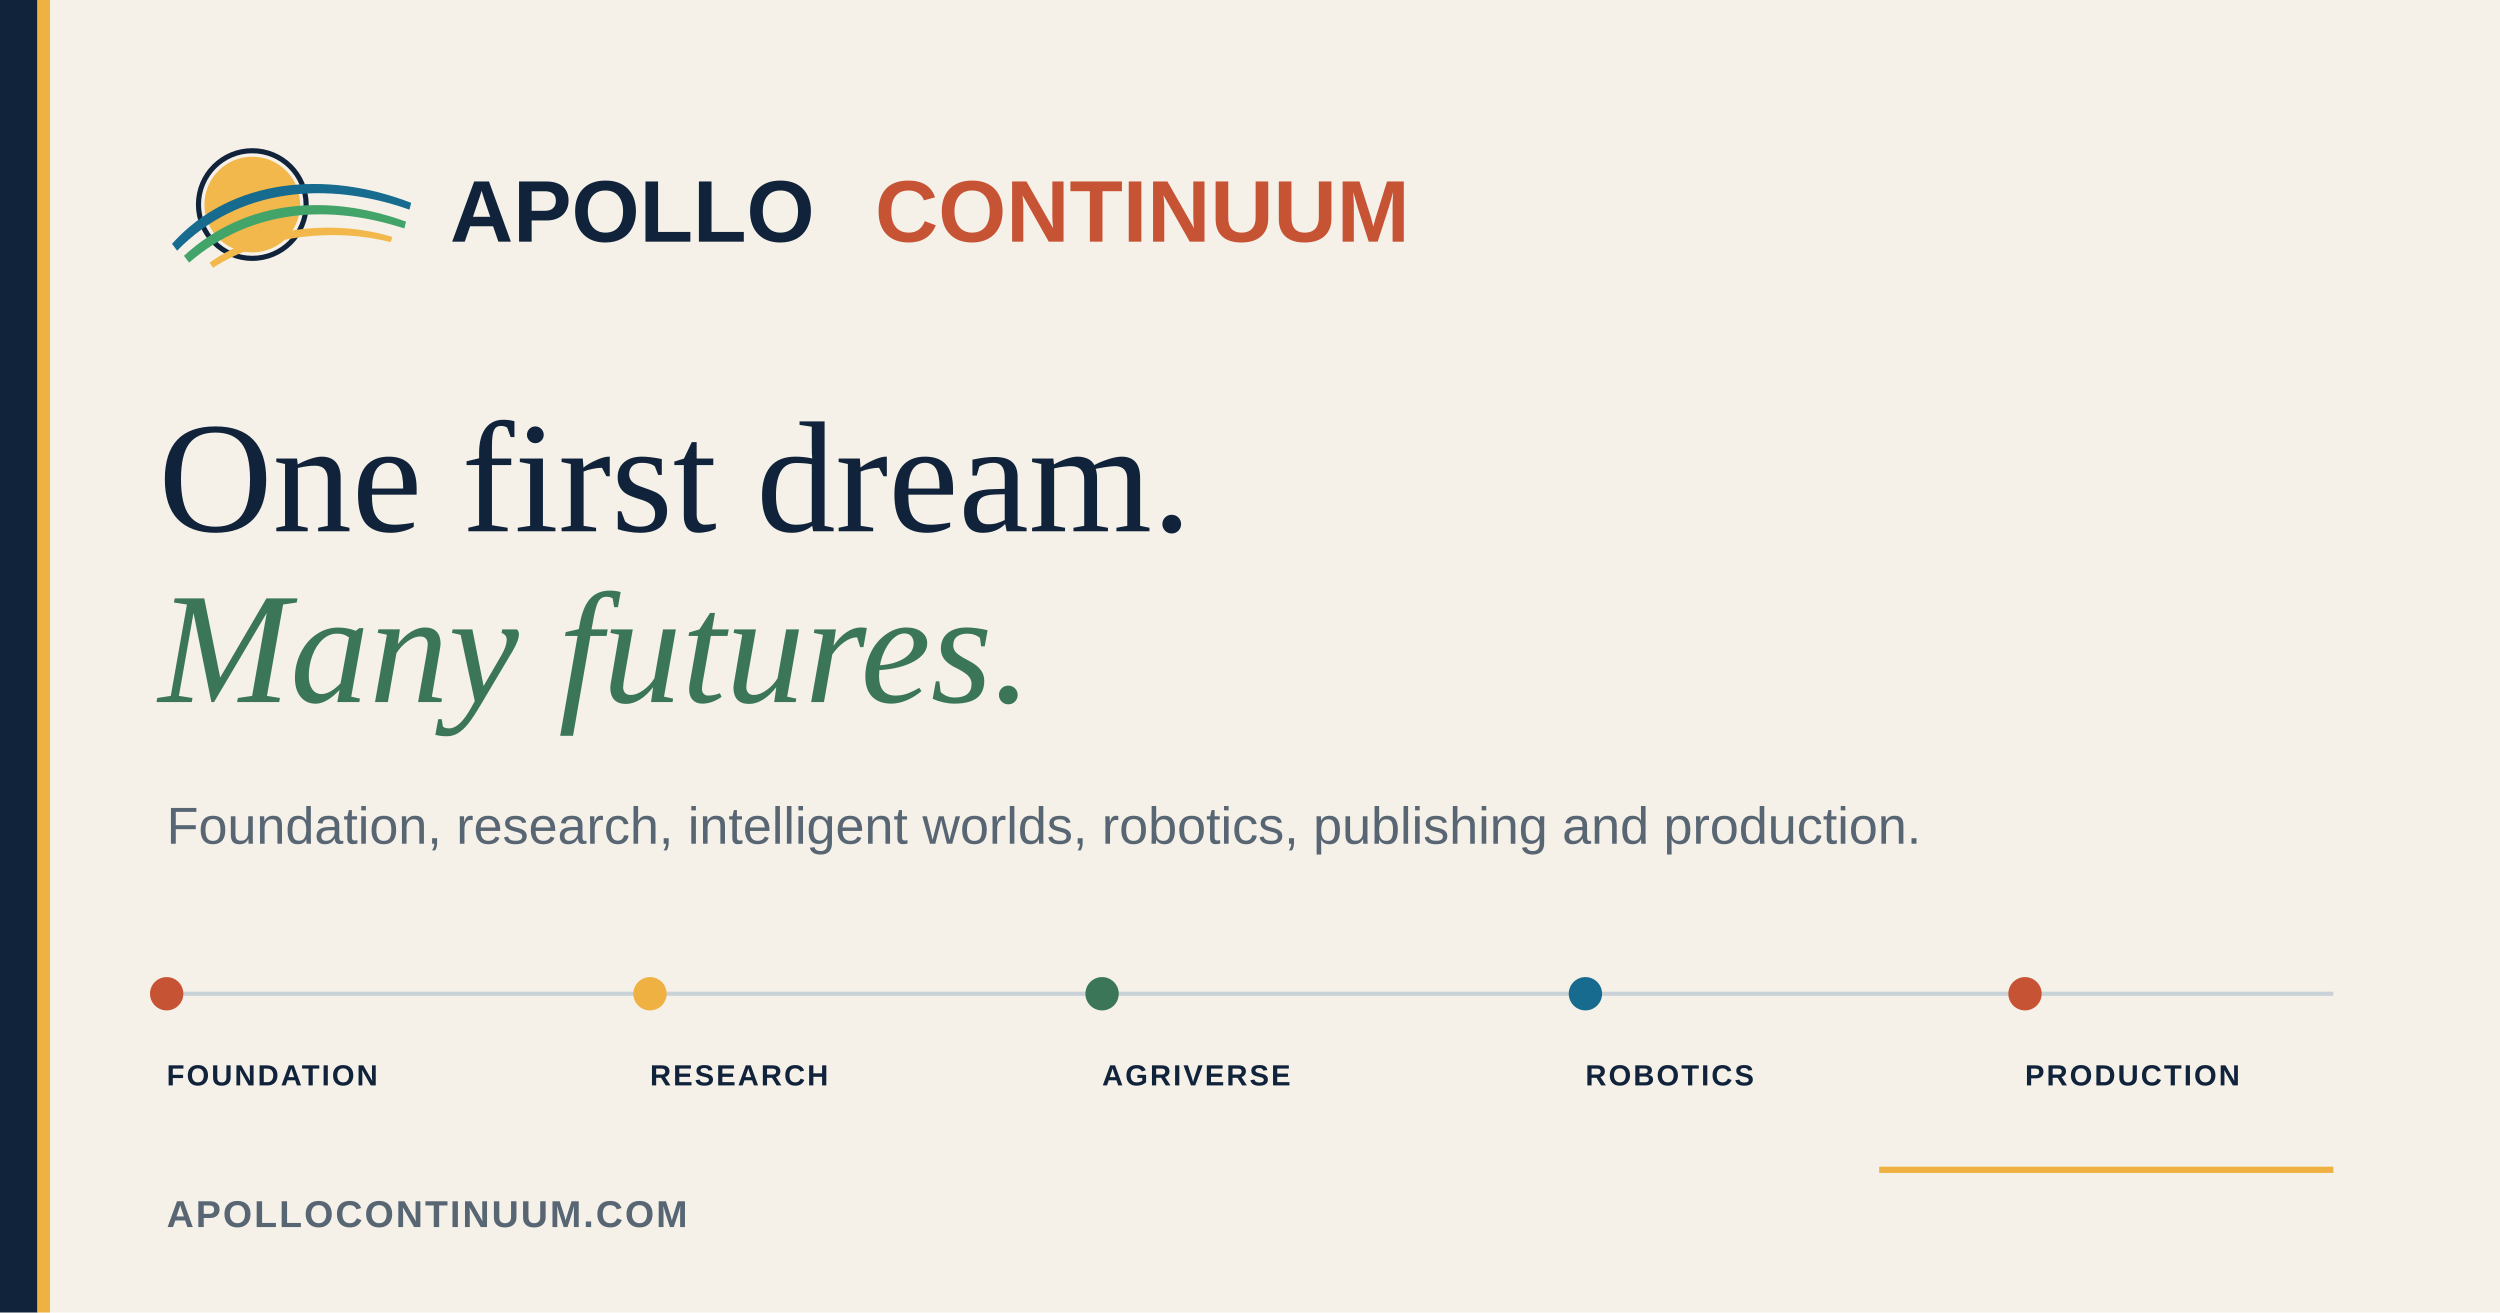
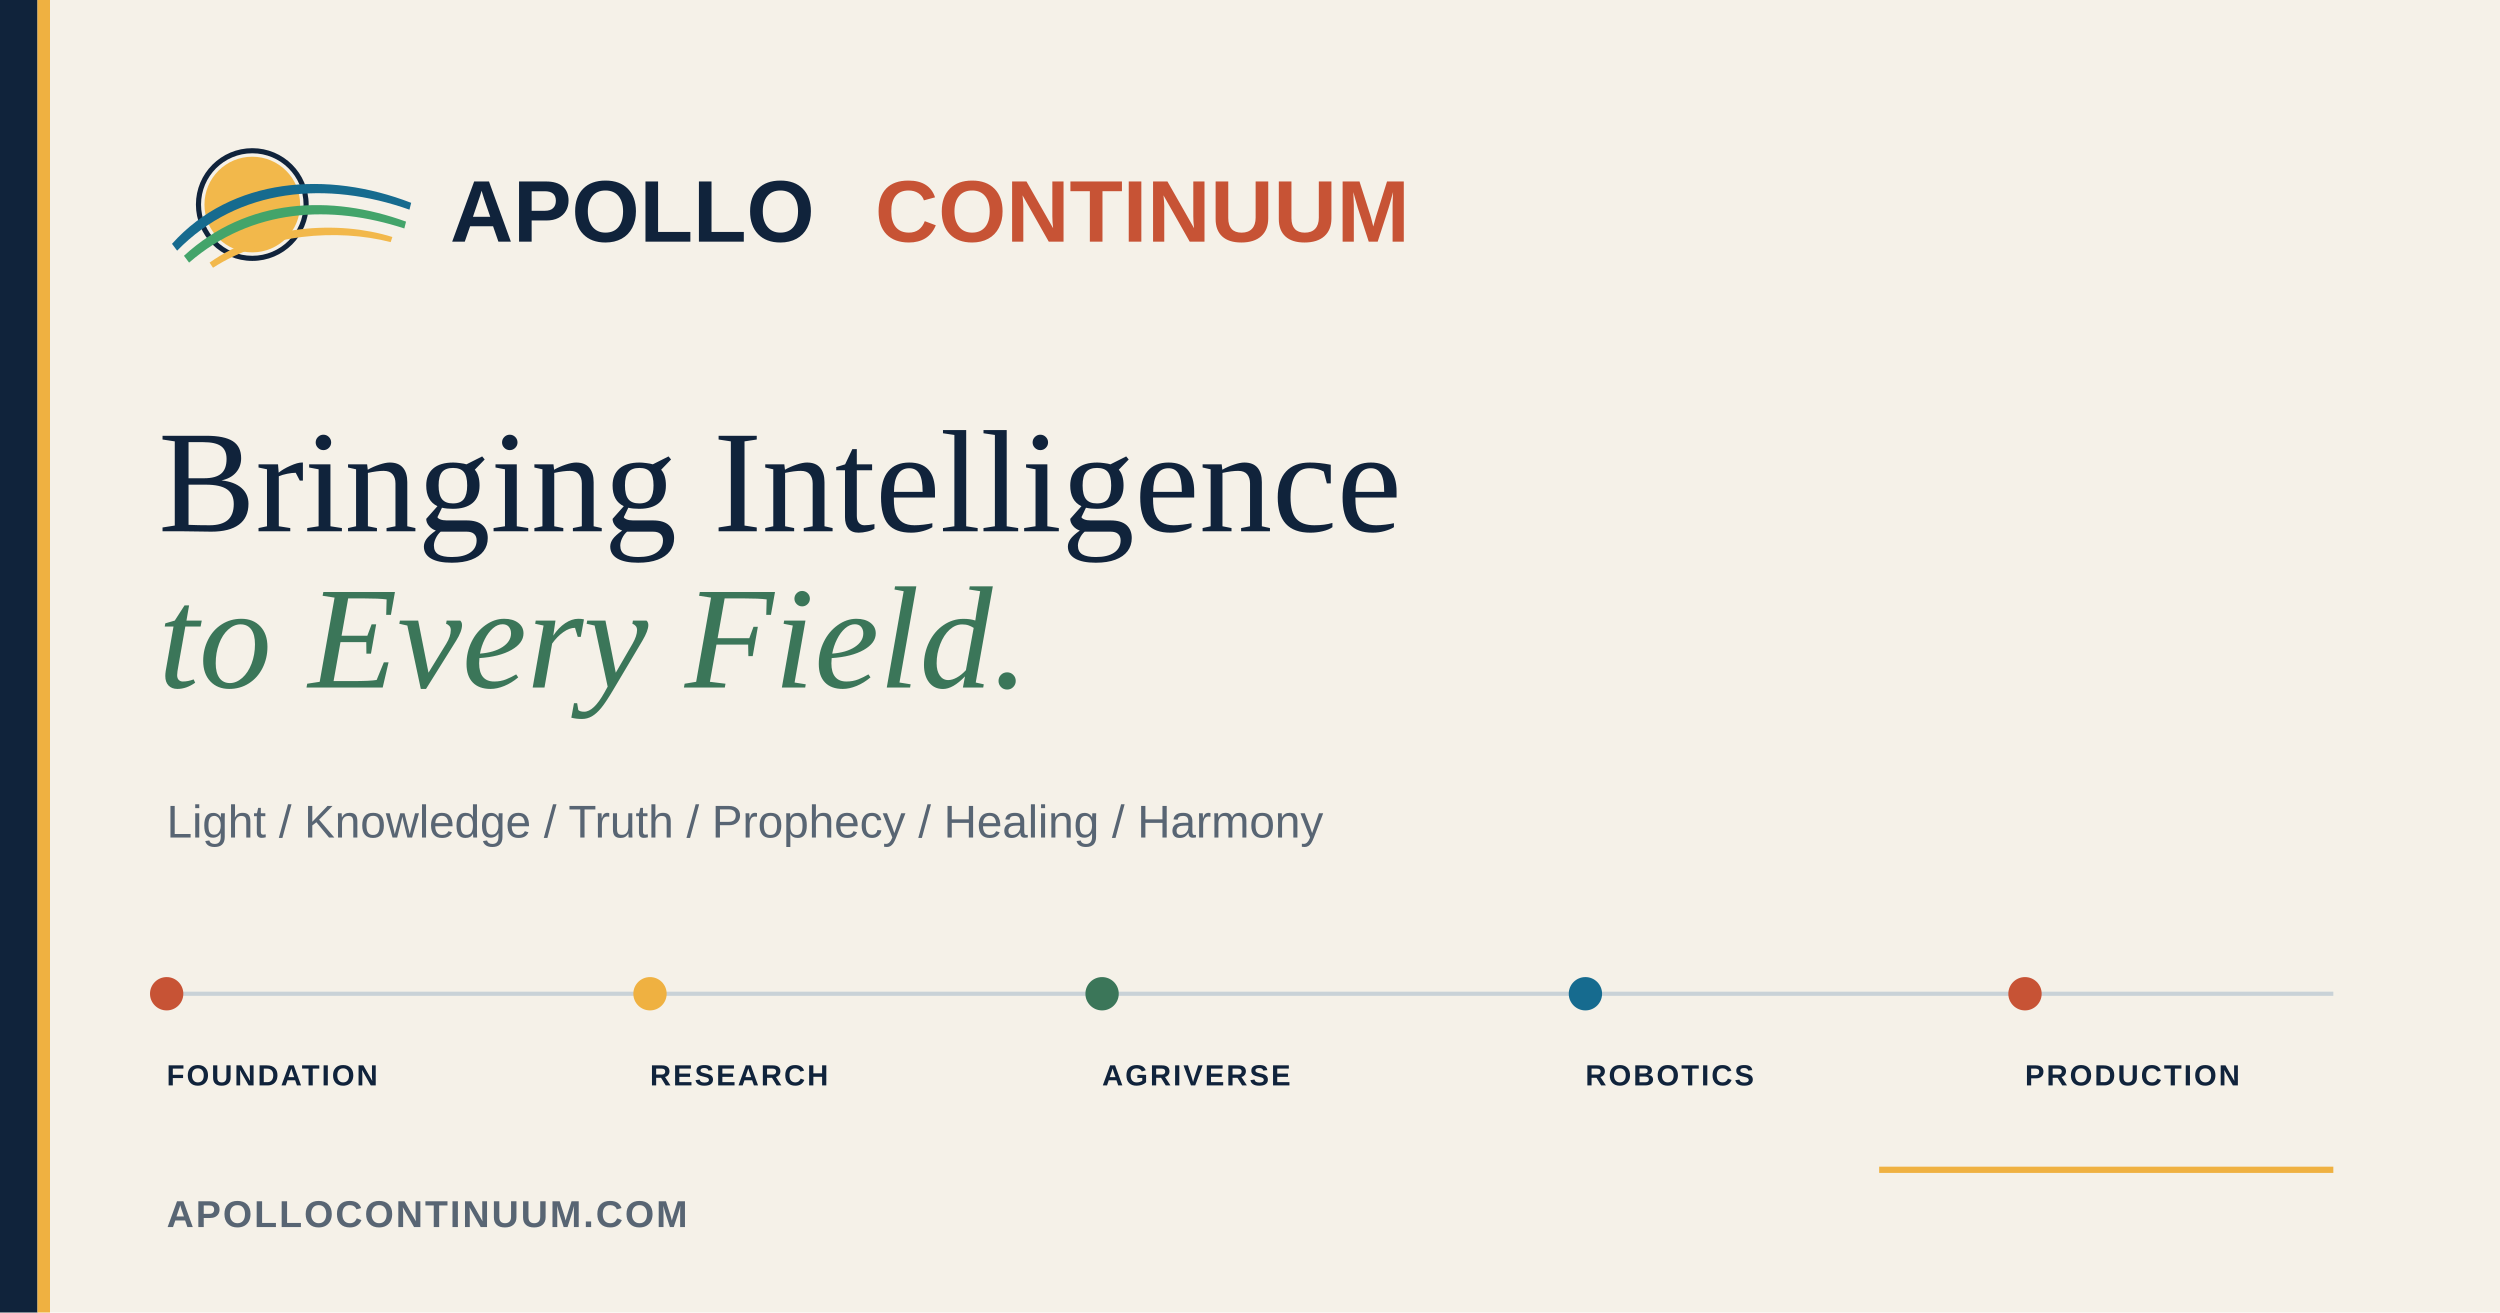
- <svg xmlns="http://www.w3.org/2000/svg" width="1200" height="630" viewBox="0 0 1200 630" role="img" aria-label="Apollo Continuum - One first dream. Many futures.">
+ <svg xmlns="http://www.w3.org/2000/svg" width="1200" height="630" viewBox="0 0 1200 630" role="img" aria-label="Apollo Continuum - Bringing Intelligence to Every Field.">
  <rect width="1200" height="630" fill="#f5f1e8" />
  <rect width="18" height="630" fill="#10233b" />
  <rect x="18" width="6" height="630" fill="#efb141" />
  <g transform="translate(76 58) scale(.82)">
    <circle cx="55" cy="49" r="28" fill="#f2b84b" />
    <path fill="#10233b" fill-rule="evenodd" d="M55 16a33 33 0 1 1 0 66 33 33 0 0 1 0-66Zm0 3a30 30 0 1 0 0 60 30 30 0 0 0 0-60Z" />
    <path d="M8 72C43 33 99 29 148 48l-1 4C99 35 47 39 11 76Z" fill="#166b8f" />
    <path d="M15 79C52 45 101 43 145 59l-1 4C101 49 55 51 18 83Z" fill="#43a46a" />
    <path d="M30 83C61 61 105 58 137 68l-1 3c-31-8-73-5-104 15Z" fill="#f2b84b" />
  </g>
  <text x="216" y="116" font-family="Arial, Helvetica, sans-serif" font-size="42" font-weight="800" fill="#10233b">APOLLO</text>
  <text x="420" y="116" font-family="Arial, Helvetica, sans-serif" font-size="42" font-weight="700" fill="#c75335">CONTINUUM</text>
-   <text x="76" y="255" font-family="Georgia, Times New Roman, serif" font-size="76" fill="#10233b">One first dream.</text>
-   <text x="76" y="337" font-family="Georgia, Times New Roman, serif" font-size="76" font-style="italic" fill="#3b7659">Many futures.</text>
-   <text x="80" y="405" font-family="Arial, Helvetica, sans-serif" font-size="25" fill="#586573">Foundation, research, intelligent worlds, robotics, publishing and production.</text>
+   <text x="76" y="255" font-family="Georgia, Times New Roman, serif" font-size="70" fill="#10233b">Bringing Intelligence</text>
+   <text x="76" y="330" font-family="Georgia, Times New Roman, serif" font-size="70" font-style="italic" fill="#3b7659">to Every Field.</text>
+   <text x="80" y="402" font-family="Arial, Helvetica, sans-serif" font-size="22" fill="#586573">Light / Knowledge / Truth / Prophecy / Healing / Harmony</text>
  <g transform="translate(80 476)">
    <rect width="1040" height="2" fill="#c9d2d7" />
    <g font-family="Arial, Helvetica, sans-serif" font-size="14" font-weight="700" letter-spacing="1" fill="#10233b">
      <circle cx="0" cy="1" r="8" fill="#c75335" />
      <text x="0" y="45">FOUNDATION</text>
      <circle cx="232" cy="1" r="8" fill="#efb141" />
      <text x="232" y="45">RESEARCH</text>
      <circle cx="449" cy="1" r="8" fill="#3b7659" />
      <text x="449" y="45">AGRIVERSE</text>
      <circle cx="681" cy="1" r="8" fill="#166b8f" />
      <text x="681" y="45">ROBOTICS</text>
      <circle cx="892" cy="1" r="8" fill="#c75335" />
      <text x="892" y="45">PRODUCTION</text>
    </g>
  </g>
  <text x="80" y="589" font-family="Arial, Helvetica, sans-serif" font-size="18" font-weight="700" letter-spacing="1" fill="#586573">APOLLOCONTINUUM.COM</text>
  <rect x="902" y="560" width="218" height="3" fill="#efb141" />
</svg>
